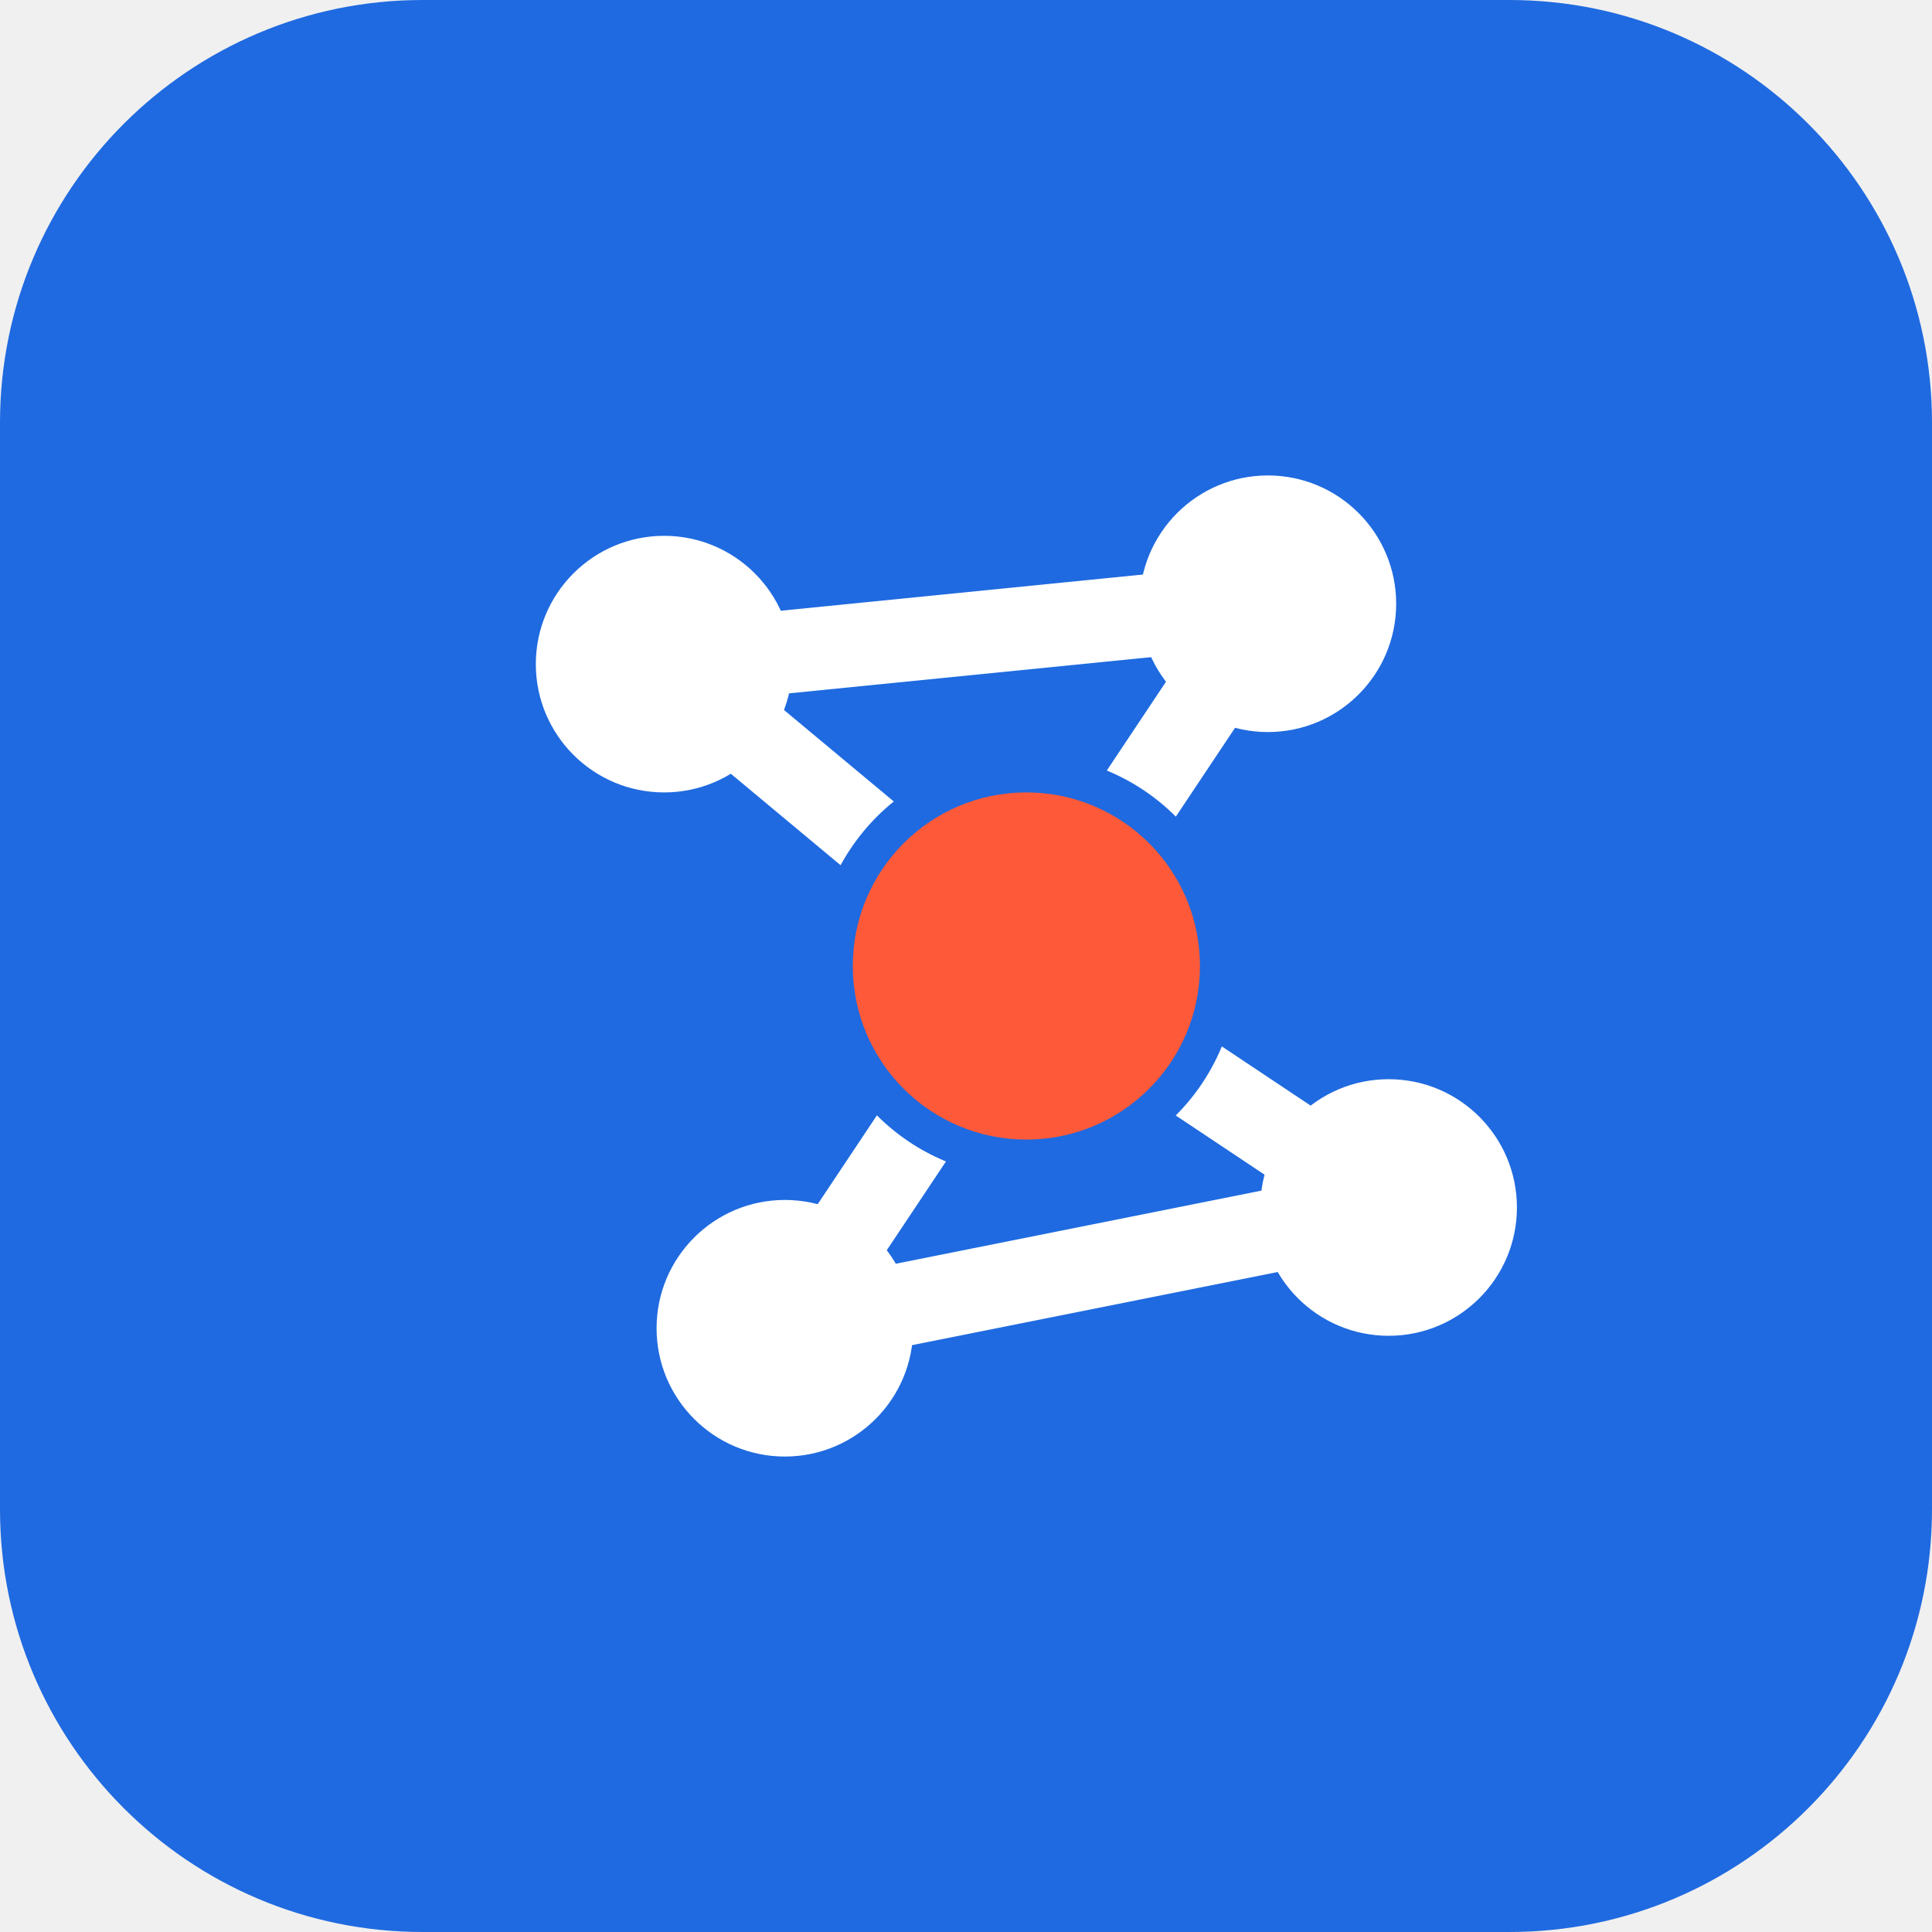
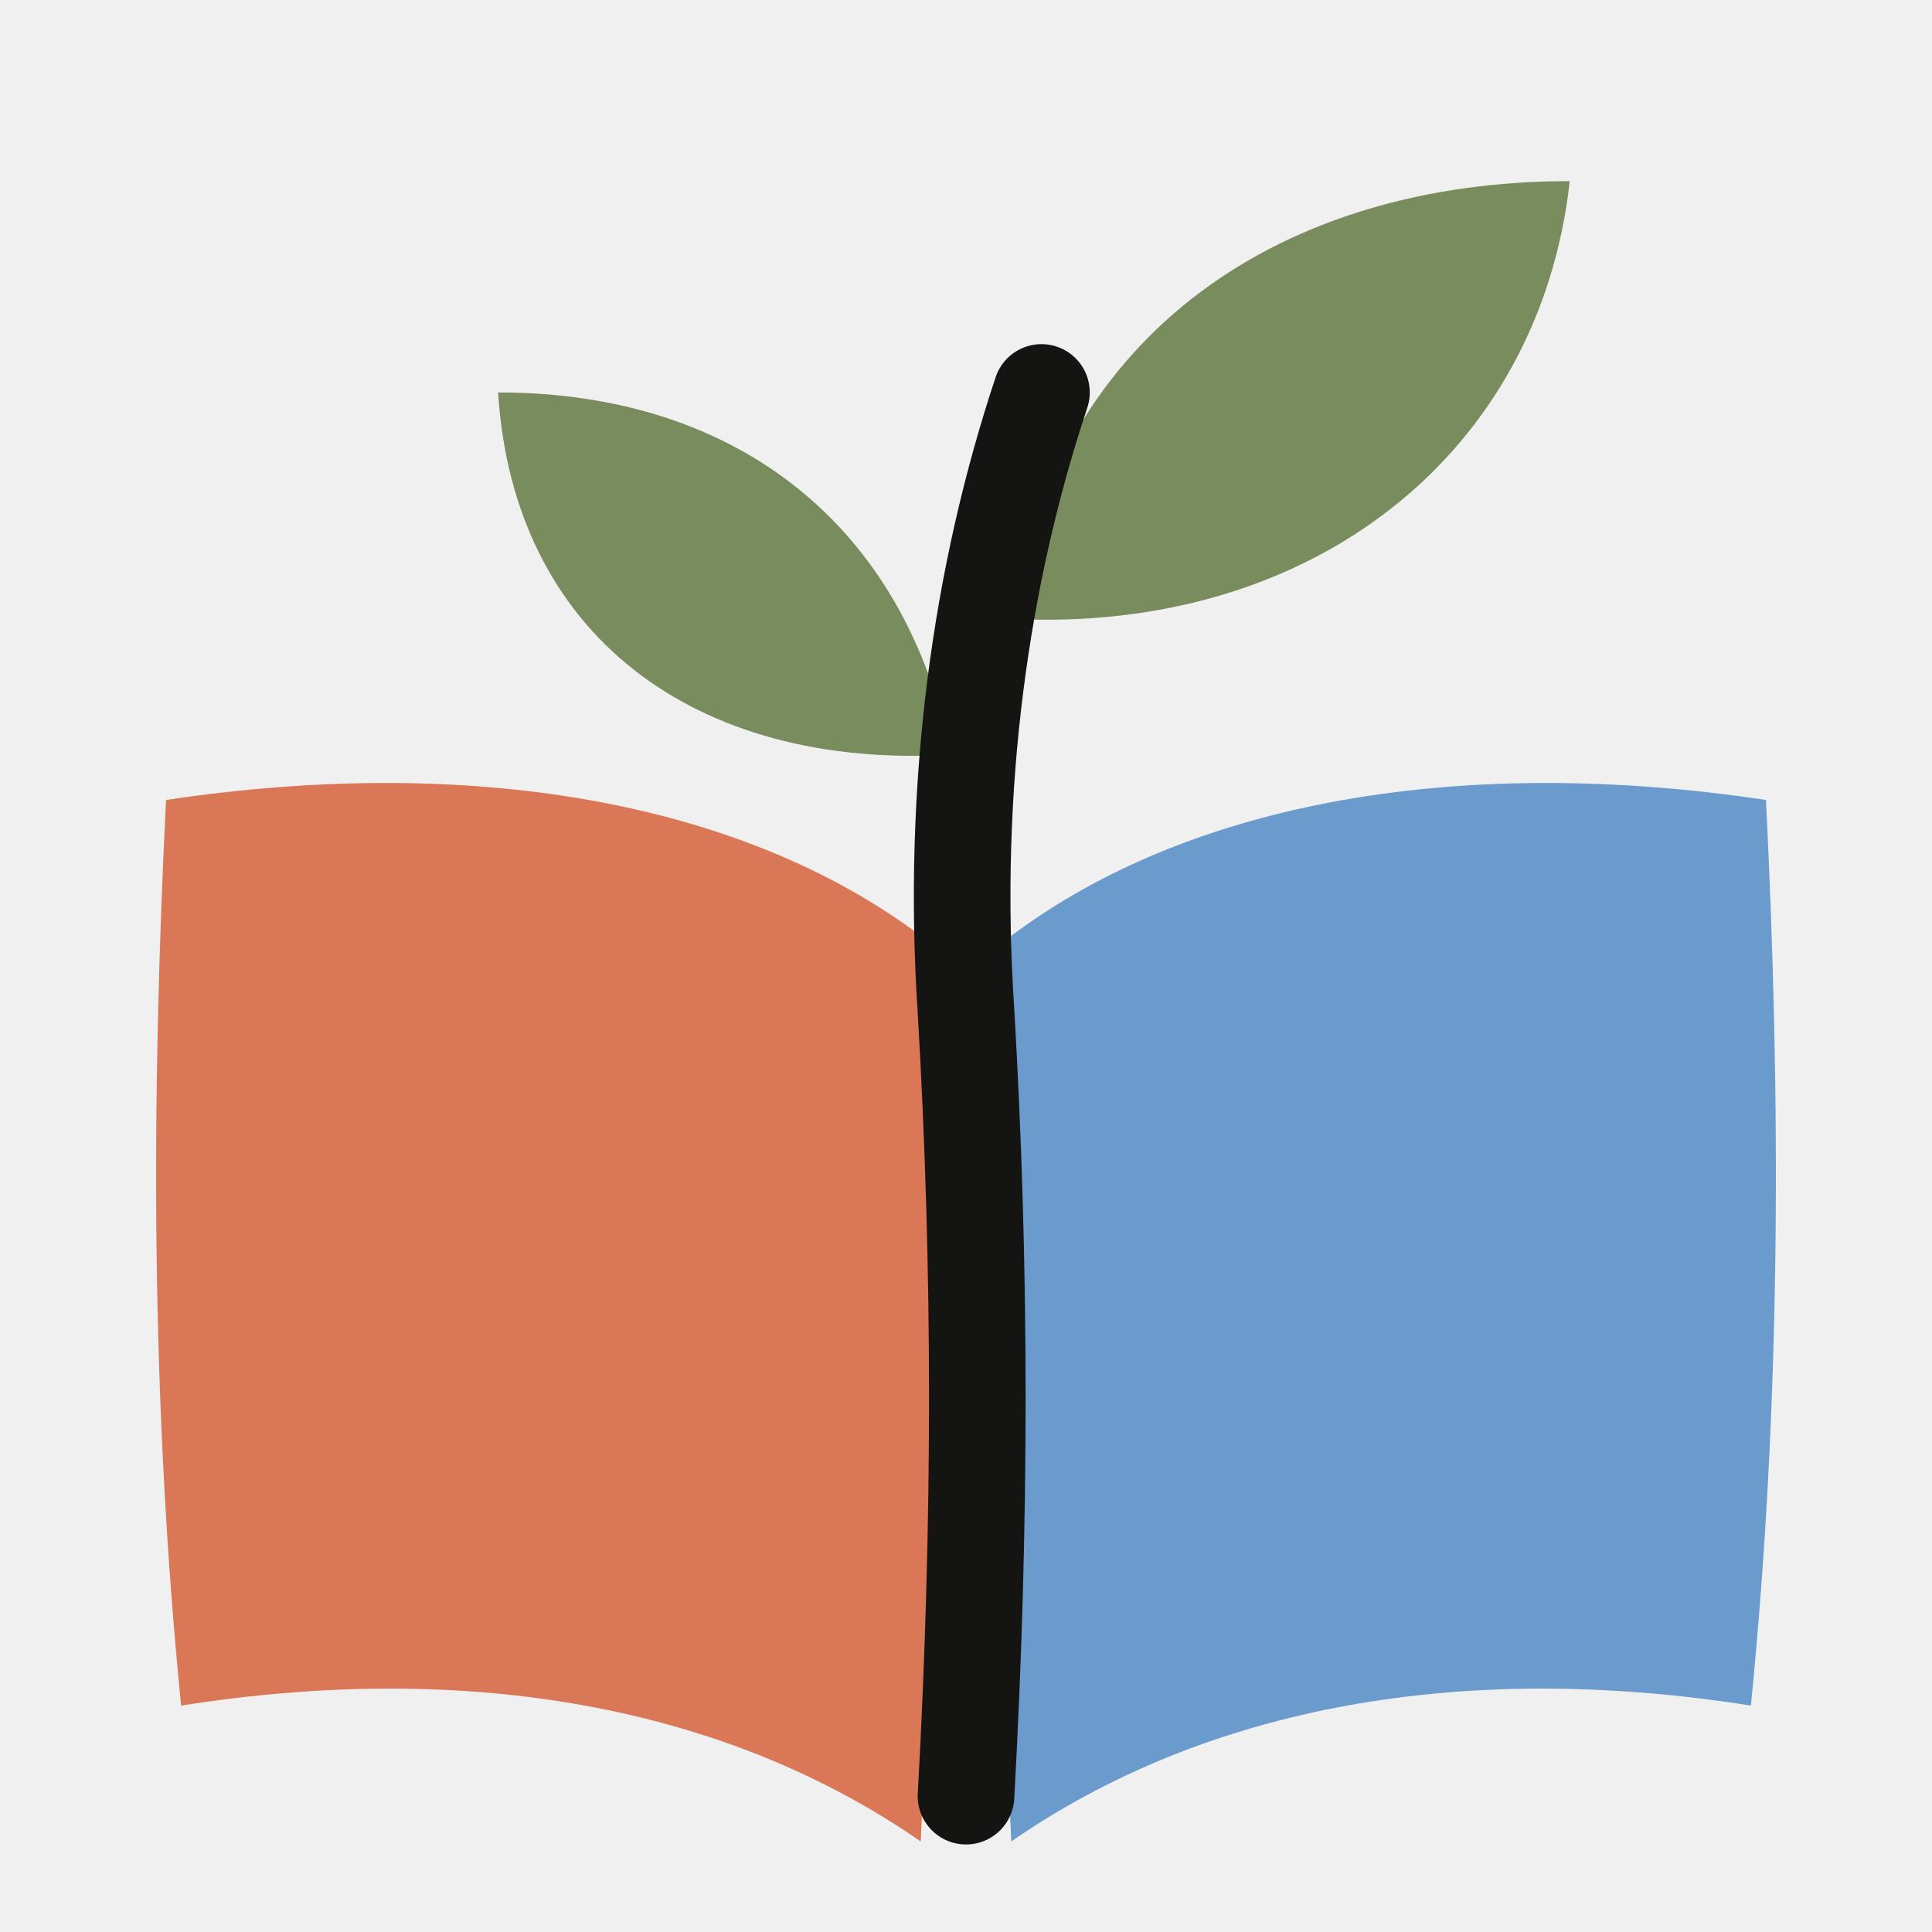
- <svg xmlns="http://www.w3.org/2000/svg" viewBox="0 0 512 512">
-   <rect width="512" height="512" rx="112" fill="#1f6ae0" />
-   <g stroke="#ffffff" stroke-width="22" stroke-linecap="butt">
-     <line x1="176" y1="176" x2="272" y2="256" />
-     <line x1="336" y1="160" x2="272" y2="256" />
-     <line x1="368" y1="320" x2="272" y2="256" />
-     <line x1="208" y1="352" x2="272" y2="256" />
-     <line x1="176" y1="176" x2="336" y2="160" />
-     <line x1="368" y1="320" x2="208" y2="352" />
-   </g>
-   <g fill="#ffffff">
-     <circle cx="176" cy="176" r="34" />
-     <circle cx="336" cy="160" r="34" />
-     <circle cx="368" cy="320" r="34" />
-     <circle cx="208" cy="352" r="34" />
-   </g>
-   <circle cx="272" cy="256" r="56" fill="#1f6ae0" />
-   <circle cx="272" cy="256" r="46" fill="#fe5938" />
+ <svg xmlns="http://www.w3.org/2000/svg" viewBox="0 0 128 128">
+   <style>.ink{stroke:#141413}@media (prefers-color-scheme:dark){.ink{stroke:#faf9f5}}</style>
+   <path fill="#d97757" d="M61 62c-12-9-30-12-50-9-1 20-1 40 1 60 19-3 36 0 49 9 1-20 1-40 0-60z" />
+   <path fill="#6a9bcc" d="M67 62c12-9 30-12 50-9 1 20 1 40-1 60-19-3-36 0-49 9-1-20-1-40 0-60z" />
+   <path fill="#788c5d" d="M67 41c3-19 18-29 37-29-2 18-17 30-37 29zM63 50c-3-15-14-24-30-24 1 16 13 25 30 24z" />
+   <path class="ink" fill="none" stroke-width="6.4" stroke-linecap="round" d="M64 119c1-18 1-35 0-52-1-15 1-29 5-41" />
</svg>
